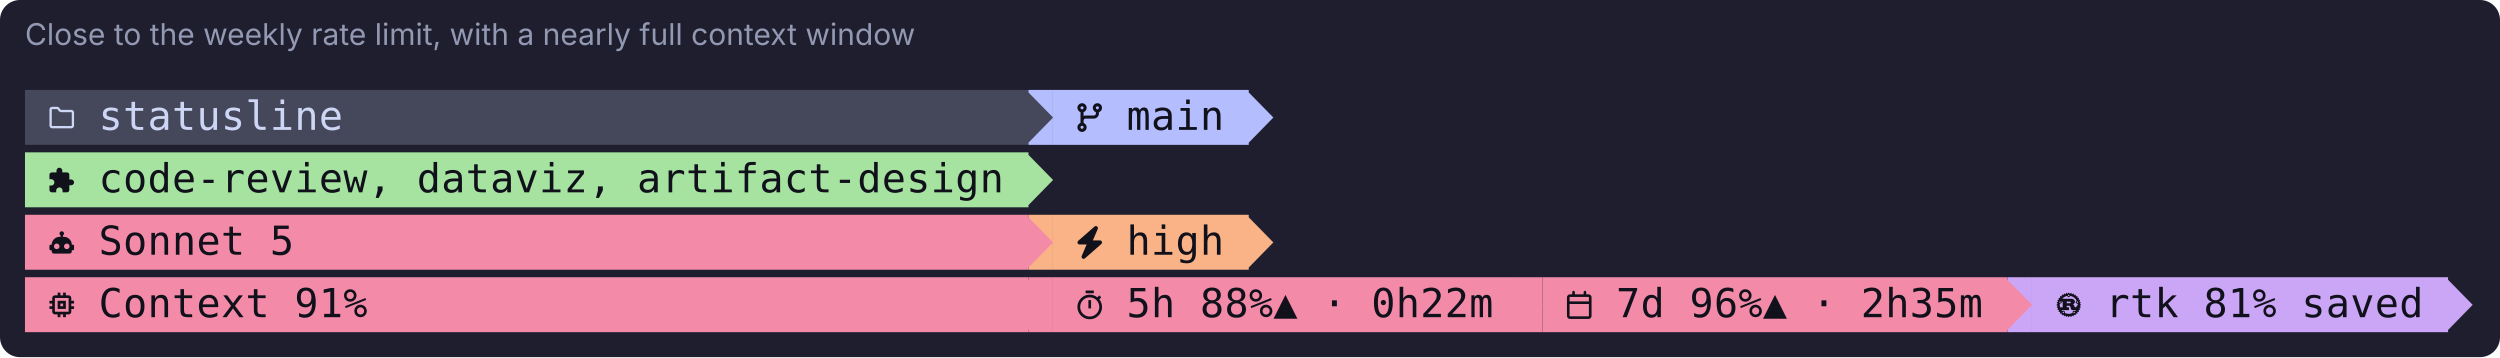
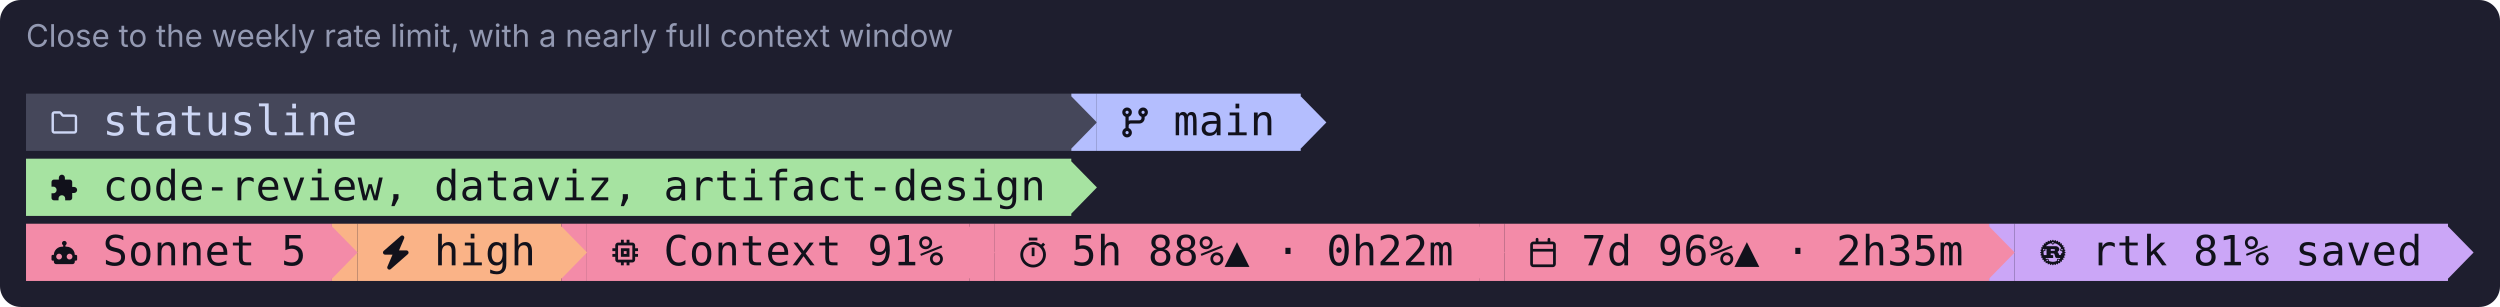
- <svg xmlns="http://www.w3.org/2000/svg" width="1001" height="143" viewBox="0 0 1001 143" role="img" aria-label="Close to the weekly rate limit, with a nearly full context window">
-   <rect width="1001" height="143" rx="8" fill="#1e1e2e" />
+ <svg xmlns="http://www.w3.org/2000/svg" width="961" height="118" viewBox="0 0 961 118" role="img" aria-label="Close to the weekly rate limit, with a nearly full context window">
+   <rect width="961" height="118" rx="8" fill="#1e1e2e" />
  <text x="10" y="18" font-family="-apple-system,Segoe UI,system-ui,sans-serif" font-size="12" fill="#9399b2">Close to the weekly rate limit, with a nearly full context window</text>
  <rect x="10.00" y="36" width="401.80" height="22" fill="rgb(69,71,90)" />
  <path d="M0 994Q0 1048 38.0 1086.0Q76 1124 132 1126H376Q406 1126 434 1112Q462 1098 480 1072L548 982Q554 976 562 976H1068Q1124 976 1162.0 938.0Q1200 900 1200 844V206Q1200 152 1162.0 114.0Q1124 76 1068 74H132Q78 74 38 114Q0 152 0 206ZM132 1012Q124 1012 118 1008Q114 1002 114 994V206Q114 198 118 194Q124 188 132 188H1068Q1076 188 1082 194Q1088 200 1088 206V844Q1088 852 1083.0 857.0Q1078 862 1068 862H562Q532 862 504.0 876.0Q476 890 458 914L390 1006Q384 1012 376 1012Z" fill="rgb(205,214,244)" transform="translate(19.80 52.00) scale(0.00821 -0.00821)" />
  <text x="44.30" y="52" text-anchor="middle" font-family="ui-monospace,SFMono-Regular,Menlo,Consolas,monospace" font-size="16" fill="rgb(205,214,244)">s</text>
  <text x="54.10" y="52" text-anchor="middle" font-family="ui-monospace,SFMono-Regular,Menlo,Consolas,monospace" font-size="16" fill="rgb(205,214,244)">t</text>
  <text x="63.90" y="52" text-anchor="middle" font-family="ui-monospace,SFMono-Regular,Menlo,Consolas,monospace" font-size="16" fill="rgb(205,214,244)">a</text>
  <text x="73.70" y="52" text-anchor="middle" font-family="ui-monospace,SFMono-Regular,Menlo,Consolas,monospace" font-size="16" fill="rgb(205,214,244)">t</text>
  <text x="83.50" y="52" text-anchor="middle" font-family="ui-monospace,SFMono-Regular,Menlo,Consolas,monospace" font-size="16" fill="rgb(205,214,244)">u</text>
  <text x="93.30" y="52" text-anchor="middle" font-family="ui-monospace,SFMono-Regular,Menlo,Consolas,monospace" font-size="16" fill="rgb(205,214,244)">s</text>
  <text x="103.10" y="52" text-anchor="middle" font-family="ui-monospace,SFMono-Regular,Menlo,Consolas,monospace" font-size="16" fill="rgb(205,214,244)">l</text>
  <text x="112.90" y="52" text-anchor="middle" font-family="ui-monospace,SFMono-Regular,Menlo,Consolas,monospace" font-size="16" fill="rgb(205,214,244)">i</text>
  <text x="122.70" y="52" text-anchor="middle" font-family="ui-monospace,SFMono-Regular,Menlo,Consolas,monospace" font-size="16" fill="rgb(205,214,244)">n</text>
  <text x="132.50" y="52" text-anchor="middle" font-family="ui-monospace,SFMono-Regular,Menlo,Consolas,monospace" font-size="16" fill="rgb(205,214,244)">e</text>
  <rect x="411.80" y="36" width="9.80" height="22" fill="rgb(180,190,254)" />
  <path d="M-72 1812H13L1200 602L13 -612H-72Z" fill="rgb(69,71,90)" transform="translate(411.80 52.00) scale(0.00821 -0.00821)" />
  <rect x="421.60" y="36" width="78.40" height="22" fill="rgb(180,190,254)" />
  <path d="M750 1076Q750 1168 816.0 1234.0Q882 1300 975.0 1300.0Q1068 1300 1134.0 1234.0Q1200 1168 1200 1076Q1200 1004 1158 944Q1116 886 1049 864V800Q1049 698 976 624Q903 550 800 550H400Q359 550 329 522Q299 492 300 450V338Q366 314 408.0 256.0Q450 198 450 126Q450 32 384.0 -34.0Q318 -100 225 -100Q132 -100 66 -34Q0 32 0 126Q0 198 42.0 256.0Q84 314 150 338V864Q84 888 42.0 946.0Q0 1004 0 1076Q0 1168 66.0 1234.0Q132 1300 225.0 1300.0Q318 1300 384.0 1234.0Q450 1168 450 1076Q450 1004 408.0 946.0Q366 888 300 864V680Q348 700 400 700H800Q841 700 871.0 730.0Q901 760 900 800V864Q834 888 792.0 946.0Q750 1004 750 1076ZM225 1000Q255 1000 277.0 1022.0Q299 1044 300 1076Q300 1106 278.0 1128.0Q256 1150 225.0 1150.0Q194 1150 172.0 1128.0Q150 1106 150.0 1075.0Q150 1044 172.0 1022.0Q194 1000 225 1000ZM975 1000Q1005 1000 1027.0 1022.0Q1049 1044 1049.0 1075.0Q1049 1106 1028 1128Q1006 1150 975.0 1150.0Q944 1150 922.0 1128.0Q900 1106 900.0 1075.0Q900 1044 922.0 1022.0Q944 1000 975 1000ZM225 50Q255 50 277 72Q299 94 300 126Q300 156 278.0 178.0Q256 200 225.0 200.0Q194 200 172.0 178.0Q150 156 150.0 125.0Q150 94 172.0 72.0Q194 50 225 50Z" fill="rgb(17,17,27)" transform="translate(431.40 52.00) scale(0.00821 -0.00821)" />
  <text x="455.90" y="52" text-anchor="middle" font-family="ui-monospace,SFMono-Regular,Menlo,Consolas,monospace" font-size="16" fill="rgb(17,17,27)">m</text>
  <text x="465.70" y="52" text-anchor="middle" font-family="ui-monospace,SFMono-Regular,Menlo,Consolas,monospace" font-size="16" fill="rgb(17,17,27)">a</text>
  <text x="475.50" y="52" text-anchor="middle" font-family="ui-monospace,SFMono-Regular,Menlo,Consolas,monospace" font-size="16" fill="rgb(17,17,27)">i</text>
  <text x="485.30" y="52" text-anchor="middle" font-family="ui-monospace,SFMono-Regular,Menlo,Consolas,monospace" font-size="16" fill="rgb(17,17,27)">n</text>
  <path d="M-72 1812H13L1200 602L13 -612H-72Z" fill="rgb(180,190,254)" transform="translate(500.00 52.00) scale(0.00821 -0.00821)" />
  <rect x="10.00" y="61" width="401.80" height="22" fill="rgb(166,227,161)" />
  <path d="M1055 626H969V857Q969 903 935.5 936.5Q902 970 857 970H627V1056Q627 1115 585.5 1157.5Q544 1200 485.0 1200.0Q426 1200 384.5 1157.0Q343 1114 343 1056V970H113Q67 970 33.5 936.5Q0 903 0 857V640H86Q150 640 194.5 594.5Q239 549 239.0 484.5Q239 420 194.5 374.5Q150 329 86 329H0V112Q0 66 33.5 33.0Q67 0 113 0H329V86Q329 150 375.0 194.0Q421 238 485.0 238.0Q549 238 594.5 194.0Q640 150 640 86V0H857Q903 0 936.0 33.5Q969 67 969 112V343H1055Q1114 343 1157.0 384.5Q1200 426 1200.0 484.5Q1200 543 1157.0 584.5Q1114 626 1055 626Z" fill="rgb(17,17,27)" transform="translate(19.80 77.00) scale(0.00821 -0.00821)" />
  <text x="44.30" y="77" text-anchor="middle" font-family="ui-monospace,SFMono-Regular,Menlo,Consolas,monospace" font-size="16" fill="rgb(17,17,27)">c</text>
  <text x="54.10" y="77" text-anchor="middle" font-family="ui-monospace,SFMono-Regular,Menlo,Consolas,monospace" font-size="16" fill="rgb(17,17,27)">o</text>
  <text x="63.90" y="77" text-anchor="middle" font-family="ui-monospace,SFMono-Regular,Menlo,Consolas,monospace" font-size="16" fill="rgb(17,17,27)">d</text>
  <text x="73.70" y="77" text-anchor="middle" font-family="ui-monospace,SFMono-Regular,Menlo,Consolas,monospace" font-size="16" fill="rgb(17,17,27)">e</text>
  <text x="83.50" y="77" text-anchor="middle" font-family="ui-monospace,SFMono-Regular,Menlo,Consolas,monospace" font-size="16" fill="rgb(17,17,27)">-</text>
  <text x="93.30" y="77" text-anchor="middle" font-family="ui-monospace,SFMono-Regular,Menlo,Consolas,monospace" font-size="16" fill="rgb(17,17,27)">r</text>
  <text x="103.10" y="77" text-anchor="middle" font-family="ui-monospace,SFMono-Regular,Menlo,Consolas,monospace" font-size="16" fill="rgb(17,17,27)">e</text>
  <text x="112.90" y="77" text-anchor="middle" font-family="ui-monospace,SFMono-Regular,Menlo,Consolas,monospace" font-size="16" fill="rgb(17,17,27)">v</text>
  <text x="122.70" y="77" text-anchor="middle" font-family="ui-monospace,SFMono-Regular,Menlo,Consolas,monospace" font-size="16" fill="rgb(17,17,27)">i</text>
  <text x="132.50" y="77" text-anchor="middle" font-family="ui-monospace,SFMono-Regular,Menlo,Consolas,monospace" font-size="16" fill="rgb(17,17,27)">e</text>
  <text x="142.30" y="77" text-anchor="middle" font-family="ui-monospace,SFMono-Regular,Menlo,Consolas,monospace" font-size="16" fill="rgb(17,17,27)">w</text>
  <text x="152.10" y="77" text-anchor="middle" font-family="ui-monospace,SFMono-Regular,Menlo,Consolas,monospace" font-size="16" fill="rgb(17,17,27)">,</text>
  <text x="171.70" y="77" text-anchor="middle" font-family="ui-monospace,SFMono-Regular,Menlo,Consolas,monospace" font-size="16" fill="rgb(17,17,27)">d</text>
  <text x="181.50" y="77" text-anchor="middle" font-family="ui-monospace,SFMono-Regular,Menlo,Consolas,monospace" font-size="16" fill="rgb(17,17,27)">a</text>
  <text x="191.30" y="77" text-anchor="middle" font-family="ui-monospace,SFMono-Regular,Menlo,Consolas,monospace" font-size="16" fill="rgb(17,17,27)">t</text>
  <text x="201.10" y="77" text-anchor="middle" font-family="ui-monospace,SFMono-Regular,Menlo,Consolas,monospace" font-size="16" fill="rgb(17,17,27)">a</text>
  <text x="210.90" y="77" text-anchor="middle" font-family="ui-monospace,SFMono-Regular,Menlo,Consolas,monospace" font-size="16" fill="rgb(17,17,27)">v</text>
  <text x="220.70" y="77" text-anchor="middle" font-family="ui-monospace,SFMono-Regular,Menlo,Consolas,monospace" font-size="16" fill="rgb(17,17,27)">i</text>
  <text x="230.50" y="77" text-anchor="middle" font-family="ui-monospace,SFMono-Regular,Menlo,Consolas,monospace" font-size="16" fill="rgb(17,17,27)">z</text>
  <text x="240.30" y="77" text-anchor="middle" font-family="ui-monospace,SFMono-Regular,Menlo,Consolas,monospace" font-size="16" fill="rgb(17,17,27)">,</text>
  <text x="259.90" y="77" text-anchor="middle" font-family="ui-monospace,SFMono-Regular,Menlo,Consolas,monospace" font-size="16" fill="rgb(17,17,27)">a</text>
  <text x="269.70" y="77" text-anchor="middle" font-family="ui-monospace,SFMono-Regular,Menlo,Consolas,monospace" font-size="16" fill="rgb(17,17,27)">r</text>
  <text x="279.50" y="77" text-anchor="middle" font-family="ui-monospace,SFMono-Regular,Menlo,Consolas,monospace" font-size="16" fill="rgb(17,17,27)">t</text>
  <text x="289.30" y="77" text-anchor="middle" font-family="ui-monospace,SFMono-Regular,Menlo,Consolas,monospace" font-size="16" fill="rgb(17,17,27)">i</text>
  <text x="299.10" y="77" text-anchor="middle" font-family="ui-monospace,SFMono-Regular,Menlo,Consolas,monospace" font-size="16" fill="rgb(17,17,27)">f</text>
  <text x="308.90" y="77" text-anchor="middle" font-family="ui-monospace,SFMono-Regular,Menlo,Consolas,monospace" font-size="16" fill="rgb(17,17,27)">a</text>
  <text x="318.70" y="77" text-anchor="middle" font-family="ui-monospace,SFMono-Regular,Menlo,Consolas,monospace" font-size="16" fill="rgb(17,17,27)">c</text>
  <text x="328.50" y="77" text-anchor="middle" font-family="ui-monospace,SFMono-Regular,Menlo,Consolas,monospace" font-size="16" fill="rgb(17,17,27)">t</text>
  <text x="338.30" y="77" text-anchor="middle" font-family="ui-monospace,SFMono-Regular,Menlo,Consolas,monospace" font-size="16" fill="rgb(17,17,27)">-</text>
  <text x="348.10" y="77" text-anchor="middle" font-family="ui-monospace,SFMono-Regular,Menlo,Consolas,monospace" font-size="16" fill="rgb(17,17,27)">d</text>
  <text x="357.90" y="77" text-anchor="middle" font-family="ui-monospace,SFMono-Regular,Menlo,Consolas,monospace" font-size="16" fill="rgb(17,17,27)">e</text>
  <text x="367.70" y="77" text-anchor="middle" font-family="ui-monospace,SFMono-Regular,Menlo,Consolas,monospace" font-size="16" fill="rgb(17,17,27)">s</text>
  <text x="377.50" y="77" text-anchor="middle" font-family="ui-monospace,SFMono-Regular,Menlo,Consolas,monospace" font-size="16" fill="rgb(17,17,27)">i</text>
  <text x="387.30" y="77" text-anchor="middle" font-family="ui-monospace,SFMono-Regular,Menlo,Consolas,monospace" font-size="16" fill="rgb(17,17,27)">g</text>
  <text x="397.10" y="77" text-anchor="middle" font-family="ui-monospace,SFMono-Regular,Menlo,Consolas,monospace" font-size="16" fill="rgb(17,17,27)">n</text>
  <path d="M-72 1812H13L1200 602L13 -612H-72Z" fill="rgb(166,227,161)" transform="translate(411.80 77.00) scale(0.00821 -0.00821)" />
-   <rect x="10.00" y="86" width="401.80" height="22" fill="rgb(243,139,168)" />
+   <rect x="10.00" y="86" width="117.60" height="22" fill="rgb(243,139,168)" />
  <path d="M600 1144Q646 1144 678.0 1112.0Q710 1080 710 1037Q710 1006 694.0 980.5Q678 955 654 943V874H710Q812 874 900.0 821.5Q988 769 1039.0 682.0Q1090 595 1090 490H1144Q1166 490 1183.0 475.0Q1200 460 1200 437V274Q1200 251 1183.0 235.5Q1166 220 1144 220H1090V164Q1090 120 1058.0 88.0Q1026 56 980 56H220Q174 56 142.0 88.0Q110 120 110 164V220H56Q34 220 17.0 235.0Q0 250 0 274V437Q0 460 16.0 475.0Q32 490 56 490H110Q110 595 161.0 682.0Q212 769 300.0 821.5Q388 874 490 874H546V943Q522 956 506.0 981.0Q490 1006 490 1037Q490 1081 522.0 1112.5Q554 1144 600 1144ZM354 546Q298 546 259.0 505.5Q220 465 220.0 409.0Q220 353 259.0 313.5Q298 274 354.0 274.0Q410 274 450.0 313.5Q490 353 490.0 409.0Q490 465 450.0 505.5Q410 546 354 546ZM846 546Q790 546 750.0 505.5Q710 465 710.0 409.0Q710 353 749.0 313.5Q788 274 844.0 274.0Q900 274 940.0 313.5Q980 353 980.0 409.0Q980 465 941.0 505.5Q902 546 846 546Z" fill="rgb(17,17,27)" transform="translate(19.80 102.00) scale(0.00821 -0.00821)" />
  <text x="44.30" y="102" text-anchor="middle" font-family="ui-monospace,SFMono-Regular,Menlo,Consolas,monospace" font-size="16" fill="rgb(17,17,27)">S</text>
  <text x="54.10" y="102" text-anchor="middle" font-family="ui-monospace,SFMono-Regular,Menlo,Consolas,monospace" font-size="16" fill="rgb(17,17,27)">o</text>
  <text x="63.90" y="102" text-anchor="middle" font-family="ui-monospace,SFMono-Regular,Menlo,Consolas,monospace" font-size="16" fill="rgb(17,17,27)">n</text>
  <text x="73.70" y="102" text-anchor="middle" font-family="ui-monospace,SFMono-Regular,Menlo,Consolas,monospace" font-size="16" fill="rgb(17,17,27)">n</text>
  <text x="83.50" y="102" text-anchor="middle" font-family="ui-monospace,SFMono-Regular,Menlo,Consolas,monospace" font-size="16" fill="rgb(17,17,27)">e</text>
  <text x="93.30" y="102" text-anchor="middle" font-family="ui-monospace,SFMono-Regular,Menlo,Consolas,monospace" font-size="16" fill="rgb(17,17,27)">t</text>
  <text x="112.90" y="102" text-anchor="middle" font-family="ui-monospace,SFMono-Regular,Menlo,Consolas,monospace" font-size="16" fill="rgb(17,17,27)">5</text>
-   <rect x="411.80" y="86" width="9.80" height="22" fill="rgb(250,179,135)" />
-   <path d="M-72 1812H13L1200 602L13 -612H-72Z" fill="rgb(243,139,168)" transform="translate(411.80 102.00) scale(0.00821 -0.00821)" />
-   <rect x="421.60" y="86" width="78.40" height="22" fill="rgb(250,179,135)" />
-   <path d="M993 1260 753 700H1101Q1131 700 1156.0 682.0Q1181 664 1193.0 635.0Q1205 606 1197 575Q1189 545 1167 525L367 -175Q339 -198 307 -200Q273 -202 243 -181Q215 -161 205 -126Q195 -92 209 -60L449 501H101Q71 501 45 518Q19 536 9 566Q-3 595 5.0 625.0Q13 655 35 676L835 1375Q861 1398 895.0 1400.0Q929 1402 959 1381Q987 1361 997 1327Q1007 1292 993 1260Z" fill="rgb(17,17,27)" transform="translate(431.40 102.00) scale(0.00821 -0.00821)" />
-   <text x="455.90" y="102" text-anchor="middle" font-family="ui-monospace,SFMono-Regular,Menlo,Consolas,monospace" font-size="16" fill="rgb(17,17,27)">h</text>
-   <text x="465.70" y="102" text-anchor="middle" font-family="ui-monospace,SFMono-Regular,Menlo,Consolas,monospace" font-size="16" fill="rgb(17,17,27)">i</text>
-   <text x="475.50" y="102" text-anchor="middle" font-family="ui-monospace,SFMono-Regular,Menlo,Consolas,monospace" font-size="16" fill="rgb(17,17,27)">g</text>
-   <text x="485.30" y="102" text-anchor="middle" font-family="ui-monospace,SFMono-Regular,Menlo,Consolas,monospace" font-size="16" fill="rgb(17,17,27)">h</text>
-   <path d="M-72 1812H13L1200 602L13 -612H-72Z" fill="rgb(250,179,135)" transform="translate(500.00 102.00) scale(0.00821 -0.00821)" />
-   <rect x="10.00" y="111" width="401.80" height="22" fill="rgb(243,139,168)" />
-   <path d="M935 266H265V935H935ZM1200 666V800H1065V935Q1065 988 1026.0 1027.0Q987 1066 935 1066H800Q800 1065 800 1200H665V1066H534Q534 1065 534 1200H400V1066H265Q212 1066 173.5 1027.0Q135 988 135 935V800H0V666H135V534H0Q0 535 0 401H135V266Q135 213 174.0 174.0Q213 135 265 135H400V0H534V135H665V0H800V135H935Q988 135 1026.5 174.0Q1065 213 1065 266V401H1200V534H1065V666ZM665 534H534V666H665ZM800 800H400Q400 801 400 401H800Z" fill="rgb(17,17,27)" transform="translate(19.80 127.00) scale(0.00821 -0.00821)" />
-   <text x="44.30" y="127" text-anchor="middle" font-family="ui-monospace,SFMono-Regular,Menlo,Consolas,monospace" font-size="16" fill="rgb(17,17,27)">C</text>
-   <text x="54.10" y="127" text-anchor="middle" font-family="ui-monospace,SFMono-Regular,Menlo,Consolas,monospace" font-size="16" fill="rgb(17,17,27)">o</text>
-   <text x="63.90" y="127" text-anchor="middle" font-family="ui-monospace,SFMono-Regular,Menlo,Consolas,monospace" font-size="16" fill="rgb(17,17,27)">n</text>
-   <text x="73.70" y="127" text-anchor="middle" font-family="ui-monospace,SFMono-Regular,Menlo,Consolas,monospace" font-size="16" fill="rgb(17,17,27)">t</text>
-   <text x="83.50" y="127" text-anchor="middle" font-family="ui-monospace,SFMono-Regular,Menlo,Consolas,monospace" font-size="16" fill="rgb(17,17,27)">e</text>
-   <text x="93.30" y="127" text-anchor="middle" font-family="ui-monospace,SFMono-Regular,Menlo,Consolas,monospace" font-size="16" fill="rgb(17,17,27)">x</text>
-   <text x="103.10" y="127" text-anchor="middle" font-family="ui-monospace,SFMono-Regular,Menlo,Consolas,monospace" font-size="16" fill="rgb(17,17,27)">t</text>
-   <text x="122.70" y="127" text-anchor="middle" font-family="ui-monospace,SFMono-Regular,Menlo,Consolas,monospace" font-size="16" fill="rgb(17,17,27)">9</text>
-   <text x="132.50" y="127" text-anchor="middle" font-family="ui-monospace,SFMono-Regular,Menlo,Consolas,monospace" font-size="16" fill="rgb(17,17,27)">1</text>
-   <text x="142.30" y="127" text-anchor="middle" font-family="ui-monospace,SFMono-Regular,Menlo,Consolas,monospace" font-size="16" fill="rgb(17,17,27)">%</text>
-   <rect x="411.80" y="111" width="9.80" height="22" fill="rgb(243,139,168)" />
-   <path d="M-72 1812H13L1200 602L13 -612H-72Z" fill="rgb(243,139,168)" transform="translate(411.80 127.00) scale(0.00821 -0.00821)" />
-   <rect x="421.60" y="111" width="186.20" height="22" fill="rgb(243,139,168)" />
-   <path d="M600 32Q472 32 365.5 96.0Q259 160 197.0 266.0Q135 372 135.0 499.0Q135 626 197.0 733.0Q259 840 365.5 903.0Q472 966 600.0 966.0Q728 966 834.0 903.0Q940 840 1002.5 733.0Q1065 626 1065.0 499.0Q1065 372 1002.5 266.0Q940 160 834.0 96.0Q728 32 600 32ZM1068 872 1163 970Q1116 1022 1068 1062L975 966Q897 1028 800.0 1064.0Q703 1100 600 1100Q438 1100 300.5 1019.0Q163 938 81.5 800.0Q0 662 0.0 500.0Q0 338 81.5 199.0Q163 60 300.0 -20.0Q437 -100 599.5 -100.0Q762 -100 901.0 -20.0Q1040 60 1120.0 197.0Q1200 334 1200 500Q1200 602 1165.0 698.0Q1130 794 1068 872ZM534 430H665V832H534ZM800 1300H400V1166H800Z" fill="rgb(17,17,27)" transform="translate(431.40 127.00) scale(0.00821 -0.00821)" />
-   <text x="455.90" y="127" text-anchor="middle" font-family="ui-monospace,SFMono-Regular,Menlo,Consolas,monospace" font-size="16" fill="rgb(17,17,27)">5</text>
-   <text x="465.70" y="127" text-anchor="middle" font-family="ui-monospace,SFMono-Regular,Menlo,Consolas,monospace" font-size="16" fill="rgb(17,17,27)">h</text>
-   <text x="485.30" y="127" text-anchor="middle" font-family="ui-monospace,SFMono-Regular,Menlo,Consolas,monospace" font-size="16" fill="rgb(17,17,27)">8</text>
-   <text x="495.10" y="127" text-anchor="middle" font-family="ui-monospace,SFMono-Regular,Menlo,Consolas,monospace" font-size="16" fill="rgb(17,17,27)">8</text>
-   <text x="504.90" y="127" text-anchor="middle" font-family="ui-monospace,SFMono-Regular,Menlo,Consolas,monospace" font-size="16" fill="rgb(17,17,27)">%</text>
-   <text x="514.70" y="127" text-anchor="middle" font-family="ui-monospace,SFMono-Regular,Menlo,Consolas,monospace" font-size="16" fill="rgb(17,17,27)">▲</text>
-   <text x="534.30" y="127" text-anchor="middle" font-family="ui-monospace,SFMono-Regular,Menlo,Consolas,monospace" font-size="16" fill="rgb(17,17,27)">·</text>
-   <text x="553.90" y="127" text-anchor="middle" font-family="ui-monospace,SFMono-Regular,Menlo,Consolas,monospace" font-size="16" fill="rgb(17,17,27)">0</text>
-   <text x="563.70" y="127" text-anchor="middle" font-family="ui-monospace,SFMono-Regular,Menlo,Consolas,monospace" font-size="16" fill="rgb(17,17,27)">h</text>
-   <text x="573.50" y="127" text-anchor="middle" font-family="ui-monospace,SFMono-Regular,Menlo,Consolas,monospace" font-size="16" fill="rgb(17,17,27)">2</text>
-   <text x="583.30" y="127" text-anchor="middle" font-family="ui-monospace,SFMono-Regular,Menlo,Consolas,monospace" font-size="16" fill="rgb(17,17,27)">2</text>
-   <text x="593.10" y="127" text-anchor="middle" font-family="ui-monospace,SFMono-Regular,Menlo,Consolas,monospace" font-size="16" fill="rgb(17,17,27)">m</text>
-   <rect x="607.80" y="111" width="9.80" height="22" fill="rgb(243,139,168)" />
-   <path d="M-72 1812H13L1200 602L13 -612H-72Z" fill="rgb(243,139,168)" transform="translate(607.80 127.00) scale(0.00821 -0.00821)" />
-   <rect x="617.60" y="111" width="186.20" height="22" fill="rgb(243,139,168)" />
-   <path d="M387 1222V1115H815V1222Q815 1249 835 1267Q853 1286 879.0 1286.0Q905 1286 924.0 1267.0Q943 1248 943 1222V1115H1051Q1113 1115 1157.0 1071.0Q1201 1027 1201 965V64Q1201 1 1157 -42Q1113 -86 1051 -85H151Q89 -85 45 -42Q1 2 1 64V965Q1 1028 45 1071Q89 1115 151 1115H259V1222Q259 1249 277 1267Q297 1286 323.0 1286.0Q349 1286 368.0 1267.0Q387 1248 387 1222ZM129 643V64Q129 55 135.0 49.0Q141 43 151 43H1051Q1059 43 1067 49Q1071 55 1071 64V643ZM1051 986H151Q143 986 135 980Q129 974 129 965V771H1071V965Q1071 974 1067 980Q1059 986 1051 986Z" fill="rgb(17,17,27)" transform="translate(627.40 127.00) scale(0.00821 -0.00821)" />
-   <text x="651.90" y="127" text-anchor="middle" font-family="ui-monospace,SFMono-Regular,Menlo,Consolas,monospace" font-size="16" fill="rgb(17,17,27)">7</text>
-   <text x="661.70" y="127" text-anchor="middle" font-family="ui-monospace,SFMono-Regular,Menlo,Consolas,monospace" font-size="16" fill="rgb(17,17,27)">d</text>
-   <text x="681.30" y="127" text-anchor="middle" font-family="ui-monospace,SFMono-Regular,Menlo,Consolas,monospace" font-size="16" fill="rgb(17,17,27)">9</text>
-   <text x="691.10" y="127" text-anchor="middle" font-family="ui-monospace,SFMono-Regular,Menlo,Consolas,monospace" font-size="16" fill="rgb(17,17,27)">6</text>
-   <text x="700.90" y="127" text-anchor="middle" font-family="ui-monospace,SFMono-Regular,Menlo,Consolas,monospace" font-size="16" fill="rgb(17,17,27)">%</text>
-   <text x="710.70" y="127" text-anchor="middle" font-family="ui-monospace,SFMono-Regular,Menlo,Consolas,monospace" font-size="16" fill="rgb(17,17,27)">▲</text>
-   <text x="730.30" y="127" text-anchor="middle" font-family="ui-monospace,SFMono-Regular,Menlo,Consolas,monospace" font-size="16" fill="rgb(17,17,27)">·</text>
-   <text x="749.90" y="127" text-anchor="middle" font-family="ui-monospace,SFMono-Regular,Menlo,Consolas,monospace" font-size="16" fill="rgb(17,17,27)">2</text>
-   <text x="759.70" y="127" text-anchor="middle" font-family="ui-monospace,SFMono-Regular,Menlo,Consolas,monospace" font-size="16" fill="rgb(17,17,27)">h</text>
-   <text x="769.50" y="127" text-anchor="middle" font-family="ui-monospace,SFMono-Regular,Menlo,Consolas,monospace" font-size="16" fill="rgb(17,17,27)">3</text>
-   <text x="779.30" y="127" text-anchor="middle" font-family="ui-monospace,SFMono-Regular,Menlo,Consolas,monospace" font-size="16" fill="rgb(17,17,27)">5</text>
-   <text x="789.10" y="127" text-anchor="middle" font-family="ui-monospace,SFMono-Regular,Menlo,Consolas,monospace" font-size="16" fill="rgb(17,17,27)">m</text>
-   <rect x="803.80" y="111" width="9.80" height="22" fill="rgb(203,166,247)" />
-   <path d="M-72 1812H13L1200 602L13 -612H-72Z" fill="rgb(243,139,168)" transform="translate(803.80 127.00) scale(0.00821 -0.00821)" />
-   <rect x="813.60" y="111" width="166.60" height="22" fill="rgb(203,166,247)" />
-   <path d="M600 1200Q604 1200 609 1198Q613 1196 630 1170Q647 1142 653 1140Q660 1140 683 1164Q707 1188 714 1188Q722 1188 726.0 1184.0Q730 1180 735 1166Q743 1148 747 1136Q752 1124 758 1120Q763 1118 768.0 1121.0Q773 1124 791 1138Q817 1156 824 1156Q833 1156 837 1150Q841 1142 845 1116Q850 1084 857 1080Q861 1078 866 1078Q872 1080 892 1090Q921 1104 926.0 1104.0Q931 1104 937 1096L943 1090L941 1056L939 1024L946 1020Q951 1016 980 1024Q1005 1028 1012.0 1028.0Q1019 1028 1024.0 1023.0Q1029 1018 1029.0 1012.0Q1029 1006 1023 980Q1018 958 1017 954Q1017 950 1020 946Q1025 940 1059 940Q1092 942 1097.0 937.0Q1102 932 1100.0 922.0Q1098 912 1089 890Q1077 864 1077 862Q1077 856 1084 852Q1091 848 1114 846Q1142 840 1148 838Q1155 834 1155 824Q1155 816 1137 790Q1123 770 1121 764Q1119 758 1124.0 753.0Q1129 748 1153 740Q1188 726 1190.0 717.0Q1192 708 1165 684Q1147 666 1143 660Q1140 654 1144.0 649.0Q1148 644 1169 630Q1201 610 1201 600Q1201 590 1168 570Q1148 558 1144 552Q1140 548 1143.0 542.0Q1146 536 1165 518Q1192 492 1190.0 482.0Q1188 472 1152 460Q1122 448 1120.0 442.0Q1118 436 1137 410Q1163 374 1151 364Q1148 362 1115 356Q1092 352 1084.0 349.0Q1076 346 1077 338Q1077 336 1089 310Q1100 288 1101 280Q1103 272 1097 264Q1092 260 1058 260Q1023 260 1019.0 256.0Q1015 252 1023 220Q1029 194 1029.0 188.0Q1029 182 1025 176Q1020 172 1012 172Q1004 172 978 178Q955 182 952.0 182.0Q949 182 944 180Q939 176 941 144L943 110L937 104Q932 98 925 98Q922 98 891 110Q862 124 857 120Q851 118 846 88Q842 62 838 52Q834 44 824 44Q817 44 792 62Q763 84 754 78Q752 76 740 48Q729 20 726 16Q722 12 714.0 12.0Q706 12 683 36Q660 60 653.0 59.0Q646 58 630 32Q611 0 601.0 0.0Q591 0 572 30Q555 58 548 60Q541 62 519 38Q502 18 495 14Q488 10 480 14Q474 16 462 46Q451 76 447 78Q442 82 434 78Q427 76 409 62Q384 44 377 44Q368 44 364 52Q360 60 356 86Q351 118 345 122Q339 124 310 110Q279 98 276 98Q271 98 265 104Q260 110 260 114Q260 118 260 144L262 178L256 182Q251 184 223 178Q185 168 177 176Q172 180 172 188Q172 196 178 220Q186 250 182 254Q178 260 143 260Q106 260 101.0 268.0Q96 276 112 310Q124 336 124 338Q124 344 117 348Q110 352 87 356Q60 360 53.0 363.0Q46 366 46 376Q46 384 64.0 411.0Q82 438 81 444Q79 450 48 460Q13 474 11.0 483.0Q9 492 36 516Q54 534 58.0 541.0Q62 548 58 552Q54 556 35 568Q10 584 5 588Q1 592 2 602Q3 610 6.0 613.0Q9 616 32 628Q60 646 60.0 653.0Q60 660 36 684Q9 708 11.0 717.0Q13 726 48 740Q79 752 81 758Q83 764 64 790Q49 812 47 820Q44 830 50 836Q55 840 57 840L62 842Q66 842 74.0 843.0Q82 844 89 846Q111 848 117 852Q124 854 124 862Q124 866 112 892Q97 926 102 934Q107 942 145 940Q177 940 182 946Q186 950 184 954Q184 956 183.0 961.0Q182 966 180 972Q178 980 177 988L170 1016L175 1022Q180 1028 189 1028Q197 1028 221 1024Q249 1016 256 1020L262 1024L260 1056Q259 1082 260 1088Q260 1092 265 1096Q271 1102 276 1104Q278 1104 310 1090Q340 1076 345.0 1079.0Q350 1082 356 1116Q360 1142 364.0 1150.0Q368 1158 377 1156Q383 1156 410.0 1137.0Q437 1118 442 1120Q447 1122 450 1126Q453 1130 462 1156Q472 1184 476 1186Q481 1188 487 1188Q494 1188 518 1164Q540 1140 547.0 1141.0Q554 1142 571 1170Q588 1196 592 1198Q595 1200 600 1200ZM600 1094Q585 1094 574 1084Q557 1068 567 1046Q576 1024 600.0 1024.0Q624 1024 632.0 1048.0Q640 1072 620 1088Q611 1094 600 1094ZM517 1036 495 1030Q399 1006 323 944Q276 902 276 900Q276 898 516 896Q692 896 727 896Q762 896 775 892Q834 878 870.0 836.0Q906 794 902 742Q898 688 836 642Q816 628 816.0 626.0Q816 624 831 610Q866 582 880 526Q885 502 890 498Q902 484 925.0 482.0Q948 480 965 492Q985 504 986 538Q988 564 990 568Q992 572 1013 572H1037L1039 578Q1041 586 1040 606Q1040 626 1038 636L1037 648L994 666Q952 686 948 688Q937 698 937 714Q937 722 960 772L982 822L977 830Q959 862 923.0 901.0Q887 940 857 962Q823 986 773.0 1008.0Q723 1030 693 1034H680L650 1006Q620 978 610 972Q599 966 586 970Q578 976 549 1004ZM173 772Q155 770 144.0 752.0Q133 734 144 716Q154 700 174.0 700.0Q194 700 204 718Q210 730 206 744Q203 760 192 766Q184 772 173 772ZM1026 770Q1015 770 1008 766Q988 756 989.0 734.0Q990 712 1010 702Q1029 694 1045 706Q1061 718 1060.0 735.0Q1059 752 1042 764V766Q1036 770 1026 770ZM242 764 248 750Q258 728 259.0 717.0Q260 706 253 696Q249 690 207 670L164 652L162 626Q158 568 174 504L178 482H303V624V764ZM501 762V678L583 680Q644 680 656.0 681.0Q668 682 677 686Q702 696 702 718Q702 748 661 758Q647 762 574 762ZM501 558V480H555Q608 480 611.0 477.0Q614 474 614 408L613 344H431Q249 344 249 342Q249 340 267.0 320.0Q285 300 286 300Q289 300 322 306Q359 314 372.0 313.0Q385 312 393 300Q397 296 405 256Q407 246 409.0 235.0Q411 224 413 220Q415 214 414 212Q416 200 468.0 185.0Q520 170 568 166Q629 162 689 174Q734 182 773 202L782 204L791 248Q802 300 813.0 308.0Q824 316 872 306Q881 304 892.0 302.0Q903 300 909 298L914 296Q915 296 934 318Q952 340 952 342Q952 344 857 344Q766 344 752 348Q744 352 730 366Q717 382 710.0 397.0Q703 412 696 446Q681 514 670 530Q658 550 634 556Q627 558 564 558ZM335 268Q323 268 317 262Q295 248 301 224Q308 198 334 198Q359 198 367 224Q375 250 354 262Q345 268 335 268ZM864 266Q841 266 832 246Q823 228 834 212Q846 196 863.0 196.0Q880 196 894 214Q900 226 897.0 239.0Q894 252 884 260Q875 266 864 266Z" fill="rgb(17,17,27)" transform="translate(823.40 127.00) scale(0.00821 -0.00821)" />
-   <text x="847.90" y="127" text-anchor="middle" font-family="ui-monospace,SFMono-Regular,Menlo,Consolas,monospace" font-size="16" fill="rgb(17,17,27)">r</text>
-   <text x="857.70" y="127" text-anchor="middle" font-family="ui-monospace,SFMono-Regular,Menlo,Consolas,monospace" font-size="16" fill="rgb(17,17,27)">t</text>
-   <text x="867.50" y="127" text-anchor="middle" font-family="ui-monospace,SFMono-Regular,Menlo,Consolas,monospace" font-size="16" fill="rgb(17,17,27)">k</text>
-   <text x="887.10" y="127" text-anchor="middle" font-family="ui-monospace,SFMono-Regular,Menlo,Consolas,monospace" font-size="16" fill="rgb(17,17,27)">8</text>
-   <text x="896.90" y="127" text-anchor="middle" font-family="ui-monospace,SFMono-Regular,Menlo,Consolas,monospace" font-size="16" fill="rgb(17,17,27)">1</text>
-   <text x="906.70" y="127" text-anchor="middle" font-family="ui-monospace,SFMono-Regular,Menlo,Consolas,monospace" font-size="16" fill="rgb(17,17,27)">%</text>
-   <text x="926.30" y="127" text-anchor="middle" font-family="ui-monospace,SFMono-Regular,Menlo,Consolas,monospace" font-size="16" fill="rgb(17,17,27)">s</text>
-   <text x="936.10" y="127" text-anchor="middle" font-family="ui-monospace,SFMono-Regular,Menlo,Consolas,monospace" font-size="16" fill="rgb(17,17,27)">a</text>
-   <text x="945.90" y="127" text-anchor="middle" font-family="ui-monospace,SFMono-Regular,Menlo,Consolas,monospace" font-size="16" fill="rgb(17,17,27)">v</text>
-   <text x="955.70" y="127" text-anchor="middle" font-family="ui-monospace,SFMono-Regular,Menlo,Consolas,monospace" font-size="16" fill="rgb(17,17,27)">e</text>
-   <text x="965.50" y="127" text-anchor="middle" font-family="ui-monospace,SFMono-Regular,Menlo,Consolas,monospace" font-size="16" fill="rgb(17,17,27)">d</text>
-   <path d="M-72 1812H13L1200 602L13 -612H-72Z" fill="rgb(203,166,247)" transform="translate(980.20 127.00) scale(0.00821 -0.00821)" />
+   <rect x="127.60" y="86" width="9.80" height="22" fill="rgb(250,179,135)" />
+   <path d="M-72 1812H13L1200 602L13 -612H-72Z" fill="rgb(243,139,168)" transform="translate(127.60 102.00) scale(0.00821 -0.00821)" />
+   <rect x="137.40" y="86" width="78.40" height="22" fill="rgb(250,179,135)" />
+   <path d="M993 1260 753 700H1101Q1131 700 1156.0 682.0Q1181 664 1193.0 635.0Q1205 606 1197 575Q1189 545 1167 525L367 -175Q339 -198 307 -200Q273 -202 243 -181Q215 -161 205 -126Q195 -92 209 -60L449 501H101Q71 501 45 518Q19 536 9 566Q-3 595 5.0 625.0Q13 655 35 676L835 1375Q861 1398 895.0 1400.0Q929 1402 959 1381Q987 1361 997 1327Q1007 1292 993 1260Z" fill="rgb(17,17,27)" transform="translate(147.20 102.00) scale(0.00821 -0.00821)" />
+   <text x="171.70" y="102" text-anchor="middle" font-family="ui-monospace,SFMono-Regular,Menlo,Consolas,monospace" font-size="16" fill="rgb(17,17,27)">h</text>
+   <text x="181.50" y="102" text-anchor="middle" font-family="ui-monospace,SFMono-Regular,Menlo,Consolas,monospace" font-size="16" fill="rgb(17,17,27)">i</text>
+   <text x="191.30" y="102" text-anchor="middle" font-family="ui-monospace,SFMono-Regular,Menlo,Consolas,monospace" font-size="16" fill="rgb(17,17,27)">g</text>
+   <text x="201.10" y="102" text-anchor="middle" font-family="ui-monospace,SFMono-Regular,Menlo,Consolas,monospace" font-size="16" fill="rgb(17,17,27)">h</text>
+   <rect x="215.80" y="86" width="9.80" height="22" fill="rgb(243,139,168)" />
+   <path d="M-72 1812H13L1200 602L13 -612H-72Z" fill="rgb(250,179,135)" transform="translate(215.80 102.00) scale(0.00821 -0.00821)" />
+   <rect x="225.60" y="86" width="147.00" height="22" fill="rgb(243,139,168)" />
+   <path d="M935 266H265V935H935ZM1200 666V800H1065V935Q1065 988 1026.0 1027.0Q987 1066 935 1066H800Q800 1065 800 1200H665V1066H534Q534 1065 534 1200H400V1066H265Q212 1066 173.5 1027.0Q135 988 135 935V800H0V666H135V534H0Q0 535 0 401H135V266Q135 213 174.0 174.0Q213 135 265 135H400V0H534V135H665V0H800V135H935Q988 135 1026.5 174.0Q1065 213 1065 266V401H1200V534H1065V666ZM665 534H534V666H665ZM800 800H400Q400 801 400 401H800Z" fill="rgb(17,17,27)" transform="translate(235.40 102.00) scale(0.00821 -0.00821)" />
+   <text x="259.90" y="102" text-anchor="middle" font-family="ui-monospace,SFMono-Regular,Menlo,Consolas,monospace" font-size="16" fill="rgb(17,17,27)">C</text>
+   <text x="269.70" y="102" text-anchor="middle" font-family="ui-monospace,SFMono-Regular,Menlo,Consolas,monospace" font-size="16" fill="rgb(17,17,27)">o</text>
+   <text x="279.50" y="102" text-anchor="middle" font-family="ui-monospace,SFMono-Regular,Menlo,Consolas,monospace" font-size="16" fill="rgb(17,17,27)">n</text>
+   <text x="289.30" y="102" text-anchor="middle" font-family="ui-monospace,SFMono-Regular,Menlo,Consolas,monospace" font-size="16" fill="rgb(17,17,27)">t</text>
+   <text x="299.10" y="102" text-anchor="middle" font-family="ui-monospace,SFMono-Regular,Menlo,Consolas,monospace" font-size="16" fill="rgb(17,17,27)">e</text>
+   <text x="308.90" y="102" text-anchor="middle" font-family="ui-monospace,SFMono-Regular,Menlo,Consolas,monospace" font-size="16" fill="rgb(17,17,27)">x</text>
+   <text x="318.70" y="102" text-anchor="middle" font-family="ui-monospace,SFMono-Regular,Menlo,Consolas,monospace" font-size="16" fill="rgb(17,17,27)">t</text>
+   <text x="338.30" y="102" text-anchor="middle" font-family="ui-monospace,SFMono-Regular,Menlo,Consolas,monospace" font-size="16" fill="rgb(17,17,27)">9</text>
+   <text x="348.10" y="102" text-anchor="middle" font-family="ui-monospace,SFMono-Regular,Menlo,Consolas,monospace" font-size="16" fill="rgb(17,17,27)">1</text>
+   <text x="357.90" y="102" text-anchor="middle" font-family="ui-monospace,SFMono-Regular,Menlo,Consolas,monospace" font-size="16" fill="rgb(17,17,27)">%</text>
+   <rect x="372.60" y="86" width="9.80" height="22" fill="rgb(243,139,168)" />
+   <path d="M-72 1812H13L1200 602L13 -612H-72Z" fill="rgb(243,139,168)" transform="translate(372.60 102.00) scale(0.00821 -0.00821)" />
+   <rect x="382.40" y="86" width="186.20" height="22" fill="rgb(243,139,168)" />
+   <path d="M600 32Q472 32 365.5 96.0Q259 160 197.0 266.0Q135 372 135.0 499.0Q135 626 197.0 733.0Q259 840 365.5 903.0Q472 966 600.0 966.0Q728 966 834.0 903.0Q940 840 1002.5 733.0Q1065 626 1065.0 499.0Q1065 372 1002.5 266.0Q940 160 834.0 96.0Q728 32 600 32ZM1068 872 1163 970Q1116 1022 1068 1062L975 966Q897 1028 800.0 1064.0Q703 1100 600 1100Q438 1100 300.5 1019.0Q163 938 81.5 800.0Q0 662 0.0 500.0Q0 338 81.5 199.0Q163 60 300.0 -20.0Q437 -100 599.5 -100.0Q762 -100 901.0 -20.0Q1040 60 1120.0 197.0Q1200 334 1200 500Q1200 602 1165.0 698.0Q1130 794 1068 872ZM534 430H665V832H534ZM800 1300H400V1166H800Z" fill="rgb(17,17,27)" transform="translate(392.20 102.00) scale(0.00821 -0.00821)" />
+   <text x="416.70" y="102" text-anchor="middle" font-family="ui-monospace,SFMono-Regular,Menlo,Consolas,monospace" font-size="16" fill="rgb(17,17,27)">5</text>
+   <text x="426.50" y="102" text-anchor="middle" font-family="ui-monospace,SFMono-Regular,Menlo,Consolas,monospace" font-size="16" fill="rgb(17,17,27)">h</text>
+   <text x="446.10" y="102" text-anchor="middle" font-family="ui-monospace,SFMono-Regular,Menlo,Consolas,monospace" font-size="16" fill="rgb(17,17,27)">8</text>
+   <text x="455.90" y="102" text-anchor="middle" font-family="ui-monospace,SFMono-Regular,Menlo,Consolas,monospace" font-size="16" fill="rgb(17,17,27)">8</text>
+   <text x="465.70" y="102" text-anchor="middle" font-family="ui-monospace,SFMono-Regular,Menlo,Consolas,monospace" font-size="16" fill="rgb(17,17,27)">%</text>
+   <text x="475.50" y="102" text-anchor="middle" font-family="ui-monospace,SFMono-Regular,Menlo,Consolas,monospace" font-size="16" fill="rgb(17,17,27)">▲</text>
+   <text x="495.10" y="102" text-anchor="middle" font-family="ui-monospace,SFMono-Regular,Menlo,Consolas,monospace" font-size="16" fill="rgb(17,17,27)">·</text>
+   <text x="514.70" y="102" text-anchor="middle" font-family="ui-monospace,SFMono-Regular,Menlo,Consolas,monospace" font-size="16" fill="rgb(17,17,27)">0</text>
+   <text x="524.50" y="102" text-anchor="middle" font-family="ui-monospace,SFMono-Regular,Menlo,Consolas,monospace" font-size="16" fill="rgb(17,17,27)">h</text>
+   <text x="534.30" y="102" text-anchor="middle" font-family="ui-monospace,SFMono-Regular,Menlo,Consolas,monospace" font-size="16" fill="rgb(17,17,27)">2</text>
+   <text x="544.10" y="102" text-anchor="middle" font-family="ui-monospace,SFMono-Regular,Menlo,Consolas,monospace" font-size="16" fill="rgb(17,17,27)">2</text>
+   <text x="553.90" y="102" text-anchor="middle" font-family="ui-monospace,SFMono-Regular,Menlo,Consolas,monospace" font-size="16" fill="rgb(17,17,27)">m</text>
+   <rect x="568.60" y="86" width="9.80" height="22" fill="rgb(243,139,168)" />
+   <path d="M-72 1812H13L1200 602L13 -612H-72Z" fill="rgb(243,139,168)" transform="translate(568.60 102.00) scale(0.00821 -0.00821)" />
+   <rect x="578.40" y="86" width="186.20" height="22" fill="rgb(243,139,168)" />
+   <path d="M387 1222V1115H815V1222Q815 1249 835 1267Q853 1286 879.0 1286.0Q905 1286 924.0 1267.0Q943 1248 943 1222V1115H1051Q1113 1115 1157.0 1071.0Q1201 1027 1201 965V64Q1201 1 1157 -42Q1113 -86 1051 -85H151Q89 -85 45 -42Q1 2 1 64V965Q1 1028 45 1071Q89 1115 151 1115H259V1222Q259 1249 277 1267Q297 1286 323.0 1286.0Q349 1286 368.0 1267.0Q387 1248 387 1222ZM129 643V64Q129 55 135.0 49.0Q141 43 151 43H1051Q1059 43 1067 49Q1071 55 1071 64V643ZM1051 986H151Q143 986 135 980Q129 974 129 965V771H1071V965Q1071 974 1067 980Q1059 986 1051 986Z" fill="rgb(17,17,27)" transform="translate(588.20 102.00) scale(0.00821 -0.00821)" />
+   <text x="612.70" y="102" text-anchor="middle" font-family="ui-monospace,SFMono-Regular,Menlo,Consolas,monospace" font-size="16" fill="rgb(17,17,27)">7</text>
+   <text x="622.50" y="102" text-anchor="middle" font-family="ui-monospace,SFMono-Regular,Menlo,Consolas,monospace" font-size="16" fill="rgb(17,17,27)">d</text>
+   <text x="642.10" y="102" text-anchor="middle" font-family="ui-monospace,SFMono-Regular,Menlo,Consolas,monospace" font-size="16" fill="rgb(17,17,27)">9</text>
+   <text x="651.90" y="102" text-anchor="middle" font-family="ui-monospace,SFMono-Regular,Menlo,Consolas,monospace" font-size="16" fill="rgb(17,17,27)">6</text>
+   <text x="661.70" y="102" text-anchor="middle" font-family="ui-monospace,SFMono-Regular,Menlo,Consolas,monospace" font-size="16" fill="rgb(17,17,27)">%</text>
+   <text x="671.50" y="102" text-anchor="middle" font-family="ui-monospace,SFMono-Regular,Menlo,Consolas,monospace" font-size="16" fill="rgb(17,17,27)">▲</text>
+   <text x="691.10" y="102" text-anchor="middle" font-family="ui-monospace,SFMono-Regular,Menlo,Consolas,monospace" font-size="16" fill="rgb(17,17,27)">·</text>
+   <text x="710.70" y="102" text-anchor="middle" font-family="ui-monospace,SFMono-Regular,Menlo,Consolas,monospace" font-size="16" fill="rgb(17,17,27)">2</text>
+   <text x="720.50" y="102" text-anchor="middle" font-family="ui-monospace,SFMono-Regular,Menlo,Consolas,monospace" font-size="16" fill="rgb(17,17,27)">h</text>
+   <text x="730.30" y="102" text-anchor="middle" font-family="ui-monospace,SFMono-Regular,Menlo,Consolas,monospace" font-size="16" fill="rgb(17,17,27)">3</text>
+   <text x="740.10" y="102" text-anchor="middle" font-family="ui-monospace,SFMono-Regular,Menlo,Consolas,monospace" font-size="16" fill="rgb(17,17,27)">5</text>
+   <text x="749.90" y="102" text-anchor="middle" font-family="ui-monospace,SFMono-Regular,Menlo,Consolas,monospace" font-size="16" fill="rgb(17,17,27)">m</text>
+   <rect x="764.60" y="86" width="9.80" height="22" fill="rgb(203,166,247)" />
+   <path d="M-72 1812H13L1200 602L13 -612H-72Z" fill="rgb(243,139,168)" transform="translate(764.60 102.00) scale(0.00821 -0.00821)" />
+   <rect x="774.40" y="86" width="166.60" height="22" fill="rgb(203,166,247)" />
+   <path d="M600 1200Q604 1200 609 1198Q613 1196 630 1170Q647 1142 653 1140Q660 1140 683 1164Q707 1188 714 1188Q722 1188 726.0 1184.0Q730 1180 735 1166Q743 1148 747 1136Q752 1124 758 1120Q763 1118 768.0 1121.0Q773 1124 791 1138Q817 1156 824 1156Q833 1156 837 1150Q841 1142 845 1116Q850 1084 857 1080Q861 1078 866 1078Q872 1080 892 1090Q921 1104 926.0 1104.0Q931 1104 937 1096L943 1090L941 1056L939 1024L946 1020Q951 1016 980 1024Q1005 1028 1012.0 1028.0Q1019 1028 1024.0 1023.0Q1029 1018 1029.0 1012.0Q1029 1006 1023 980Q1018 958 1017 954Q1017 950 1020 946Q1025 940 1059 940Q1092 942 1097.0 937.0Q1102 932 1100.0 922.0Q1098 912 1089 890Q1077 864 1077 862Q1077 856 1084 852Q1091 848 1114 846Q1142 840 1148 838Q1155 834 1155 824Q1155 816 1137 790Q1123 770 1121 764Q1119 758 1124.0 753.0Q1129 748 1153 740Q1188 726 1190.0 717.0Q1192 708 1165 684Q1147 666 1143 660Q1140 654 1144.0 649.0Q1148 644 1169 630Q1201 610 1201 600Q1201 590 1168 570Q1148 558 1144 552Q1140 548 1143.0 542.0Q1146 536 1165 518Q1192 492 1190.0 482.0Q1188 472 1152 460Q1122 448 1120.0 442.0Q1118 436 1137 410Q1163 374 1151 364Q1148 362 1115 356Q1092 352 1084.0 349.0Q1076 346 1077 338Q1077 336 1089 310Q1100 288 1101 280Q1103 272 1097 264Q1092 260 1058 260Q1023 260 1019.0 256.0Q1015 252 1023 220Q1029 194 1029.0 188.0Q1029 182 1025 176Q1020 172 1012 172Q1004 172 978 178Q955 182 952.0 182.0Q949 182 944 180Q939 176 941 144L943 110L937 104Q932 98 925 98Q922 98 891 110Q862 124 857 120Q851 118 846 88Q842 62 838 52Q834 44 824 44Q817 44 792 62Q763 84 754 78Q752 76 740 48Q729 20 726 16Q722 12 714.0 12.0Q706 12 683 36Q660 60 653.0 59.0Q646 58 630 32Q611 0 601.0 0.0Q591 0 572 30Q555 58 548 60Q541 62 519 38Q502 18 495 14Q488 10 480 14Q474 16 462 46Q451 76 447 78Q442 82 434 78Q427 76 409 62Q384 44 377 44Q368 44 364 52Q360 60 356 86Q351 118 345 122Q339 124 310 110Q279 98 276 98Q271 98 265 104Q260 110 260 114Q260 118 260 144L262 178L256 182Q251 184 223 178Q185 168 177 176Q172 180 172 188Q172 196 178 220Q186 250 182 254Q178 260 143 260Q106 260 101.0 268.0Q96 276 112 310Q124 336 124 338Q124 344 117 348Q110 352 87 356Q60 360 53.0 363.0Q46 366 46 376Q46 384 64.0 411.0Q82 438 81 444Q79 450 48 460Q13 474 11.0 483.0Q9 492 36 516Q54 534 58.0 541.0Q62 548 58 552Q54 556 35 568Q10 584 5 588Q1 592 2 602Q3 610 6.0 613.0Q9 616 32 628Q60 646 60.0 653.0Q60 660 36 684Q9 708 11.0 717.0Q13 726 48 740Q79 752 81 758Q83 764 64 790Q49 812 47 820Q44 830 50 836Q55 840 57 840L62 842Q66 842 74.0 843.0Q82 844 89 846Q111 848 117 852Q124 854 124 862Q124 866 112 892Q97 926 102 934Q107 942 145 940Q177 940 182 946Q186 950 184 954Q184 956 183.0 961.0Q182 966 180 972Q178 980 177 988L170 1016L175 1022Q180 1028 189 1028Q197 1028 221 1024Q249 1016 256 1020L262 1024L260 1056Q259 1082 260 1088Q260 1092 265 1096Q271 1102 276 1104Q278 1104 310 1090Q340 1076 345.0 1079.0Q350 1082 356 1116Q360 1142 364.0 1150.0Q368 1158 377 1156Q383 1156 410.0 1137.0Q437 1118 442 1120Q447 1122 450 1126Q453 1130 462 1156Q472 1184 476 1186Q481 1188 487 1188Q494 1188 518 1164Q540 1140 547.0 1141.0Q554 1142 571 1170Q588 1196 592 1198Q595 1200 600 1200ZM600 1094Q585 1094 574 1084Q557 1068 567 1046Q576 1024 600.0 1024.0Q624 1024 632.0 1048.0Q640 1072 620 1088Q611 1094 600 1094ZM517 1036 495 1030Q399 1006 323 944Q276 902 276 900Q276 898 516 896Q692 896 727 896Q762 896 775 892Q834 878 870.0 836.0Q906 794 902 742Q898 688 836 642Q816 628 816.0 626.0Q816 624 831 610Q866 582 880 526Q885 502 890 498Q902 484 925.0 482.0Q948 480 965 492Q985 504 986 538Q988 564 990 568Q992 572 1013 572H1037L1039 578Q1041 586 1040 606Q1040 626 1038 636L1037 648L994 666Q952 686 948 688Q937 698 937 714Q937 722 960 772L982 822L977 830Q959 862 923.0 901.0Q887 940 857 962Q823 986 773.0 1008.0Q723 1030 693 1034H680L650 1006Q620 978 610 972Q599 966 586 970Q578 976 549 1004ZM173 772Q155 770 144.0 752.0Q133 734 144 716Q154 700 174.0 700.0Q194 700 204 718Q210 730 206 744Q203 760 192 766Q184 772 173 772ZM1026 770Q1015 770 1008 766Q988 756 989.0 734.0Q990 712 1010 702Q1029 694 1045 706Q1061 718 1060.0 735.0Q1059 752 1042 764V766Q1036 770 1026 770ZM242 764 248 750Q258 728 259.0 717.0Q260 706 253 696Q249 690 207 670L164 652L162 626Q158 568 174 504L178 482H303V624V764ZM501 762V678L583 680Q644 680 656.0 681.0Q668 682 677 686Q702 696 702 718Q702 748 661 758Q647 762 574 762ZM501 558V480H555Q608 480 611.0 477.0Q614 474 614 408L613 344H431Q249 344 249 342Q249 340 267.0 320.0Q285 300 286 300Q289 300 322 306Q359 314 372.0 313.0Q385 312 393 300Q397 296 405 256Q407 246 409.0 235.0Q411 224 413 220Q415 214 414 212Q416 200 468.0 185.0Q520 170 568 166Q629 162 689 174Q734 182 773 202L782 204L791 248Q802 300 813.0 308.0Q824 316 872 306Q881 304 892.0 302.0Q903 300 909 298L914 296Q915 296 934 318Q952 340 952 342Q952 344 857 344Q766 344 752 348Q744 352 730 366Q717 382 710.0 397.0Q703 412 696 446Q681 514 670 530Q658 550 634 556Q627 558 564 558ZM335 268Q323 268 317 262Q295 248 301 224Q308 198 334 198Q359 198 367 224Q375 250 354 262Q345 268 335 268ZM864 266Q841 266 832 246Q823 228 834 212Q846 196 863.0 196.0Q880 196 894 214Q900 226 897.0 239.0Q894 252 884 260Q875 266 864 266Z" fill="rgb(17,17,27)" transform="translate(784.20 102.00) scale(0.00821 -0.00821)" />
+   <text x="808.70" y="102" text-anchor="middle" font-family="ui-monospace,SFMono-Regular,Menlo,Consolas,monospace" font-size="16" fill="rgb(17,17,27)">r</text>
+   <text x="818.50" y="102" text-anchor="middle" font-family="ui-monospace,SFMono-Regular,Menlo,Consolas,monospace" font-size="16" fill="rgb(17,17,27)">t</text>
+   <text x="828.30" y="102" text-anchor="middle" font-family="ui-monospace,SFMono-Regular,Menlo,Consolas,monospace" font-size="16" fill="rgb(17,17,27)">k</text>
+   <text x="847.90" y="102" text-anchor="middle" font-family="ui-monospace,SFMono-Regular,Menlo,Consolas,monospace" font-size="16" fill="rgb(17,17,27)">8</text>
+   <text x="857.70" y="102" text-anchor="middle" font-family="ui-monospace,SFMono-Regular,Menlo,Consolas,monospace" font-size="16" fill="rgb(17,17,27)">1</text>
+   <text x="867.50" y="102" text-anchor="middle" font-family="ui-monospace,SFMono-Regular,Menlo,Consolas,monospace" font-size="16" fill="rgb(17,17,27)">%</text>
+   <text x="887.10" y="102" text-anchor="middle" font-family="ui-monospace,SFMono-Regular,Menlo,Consolas,monospace" font-size="16" fill="rgb(17,17,27)">s</text>
+   <text x="896.90" y="102" text-anchor="middle" font-family="ui-monospace,SFMono-Regular,Menlo,Consolas,monospace" font-size="16" fill="rgb(17,17,27)">a</text>
+   <text x="906.70" y="102" text-anchor="middle" font-family="ui-monospace,SFMono-Regular,Menlo,Consolas,monospace" font-size="16" fill="rgb(17,17,27)">v</text>
+   <text x="916.50" y="102" text-anchor="middle" font-family="ui-monospace,SFMono-Regular,Menlo,Consolas,monospace" font-size="16" fill="rgb(17,17,27)">e</text>
+   <text x="926.30" y="102" text-anchor="middle" font-family="ui-monospace,SFMono-Regular,Menlo,Consolas,monospace" font-size="16" fill="rgb(17,17,27)">d</text>
+   <path d="M-72 1812H13L1200 602L13 -612H-72Z" fill="rgb(203,166,247)" transform="translate(941.00 102.00) scale(0.00821 -0.00821)" />
</svg>
